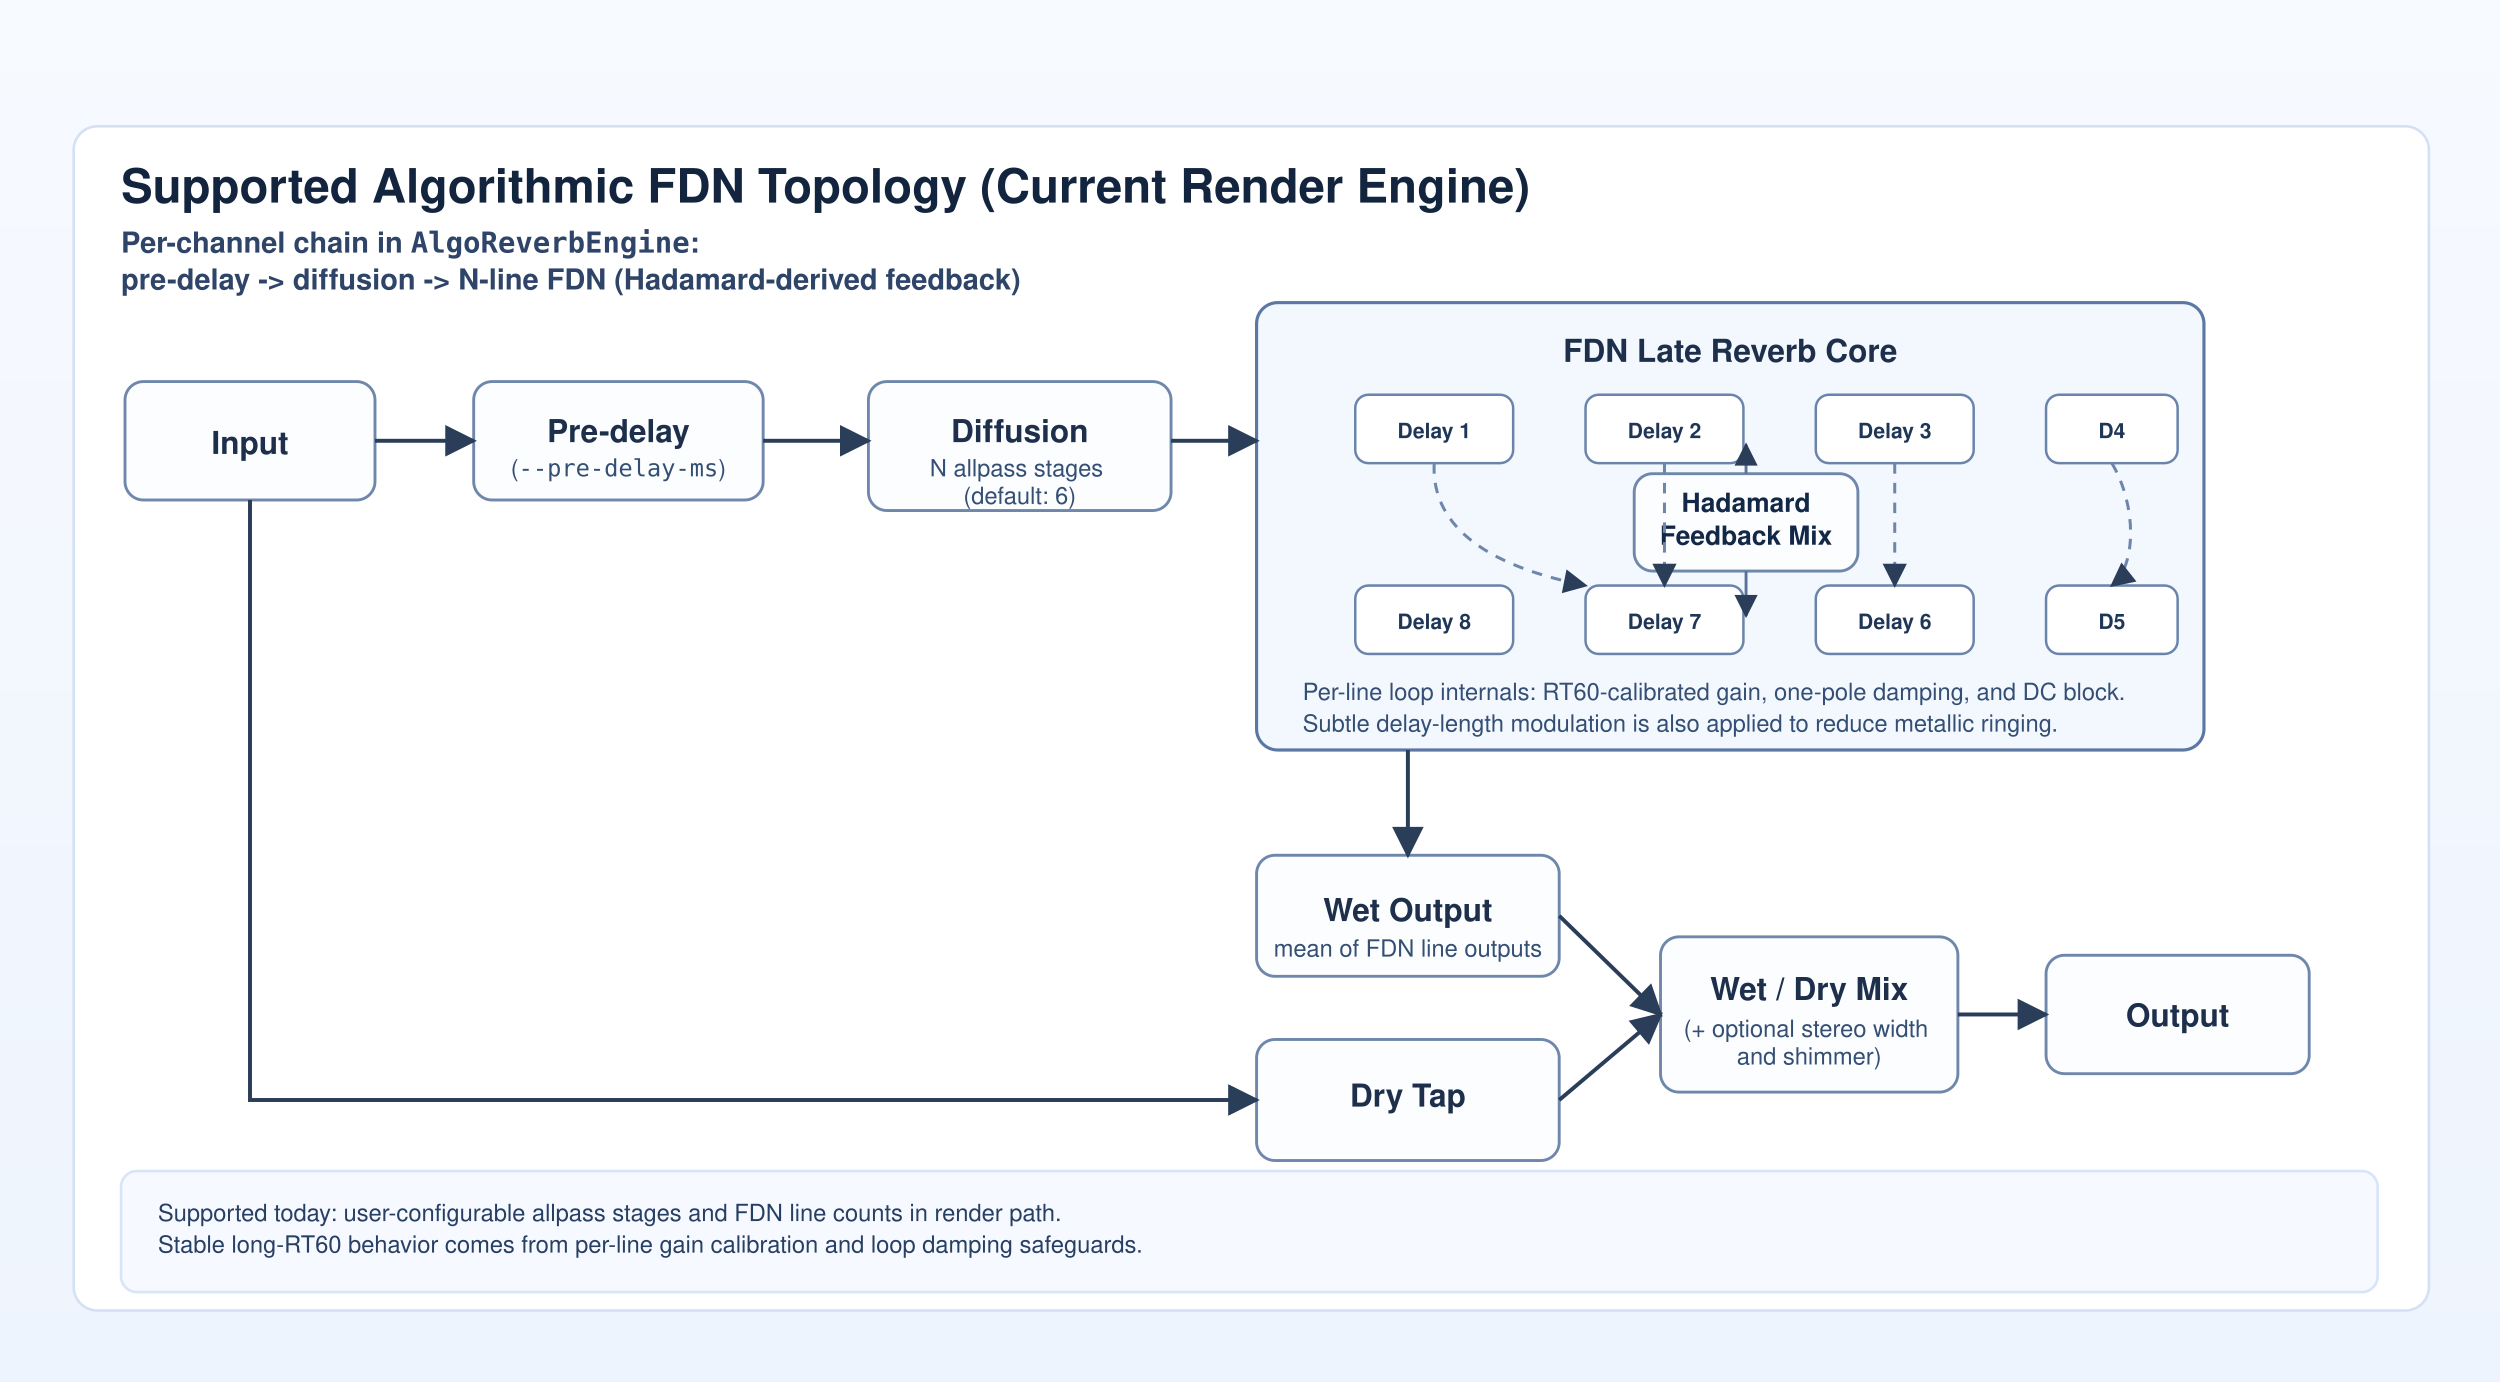
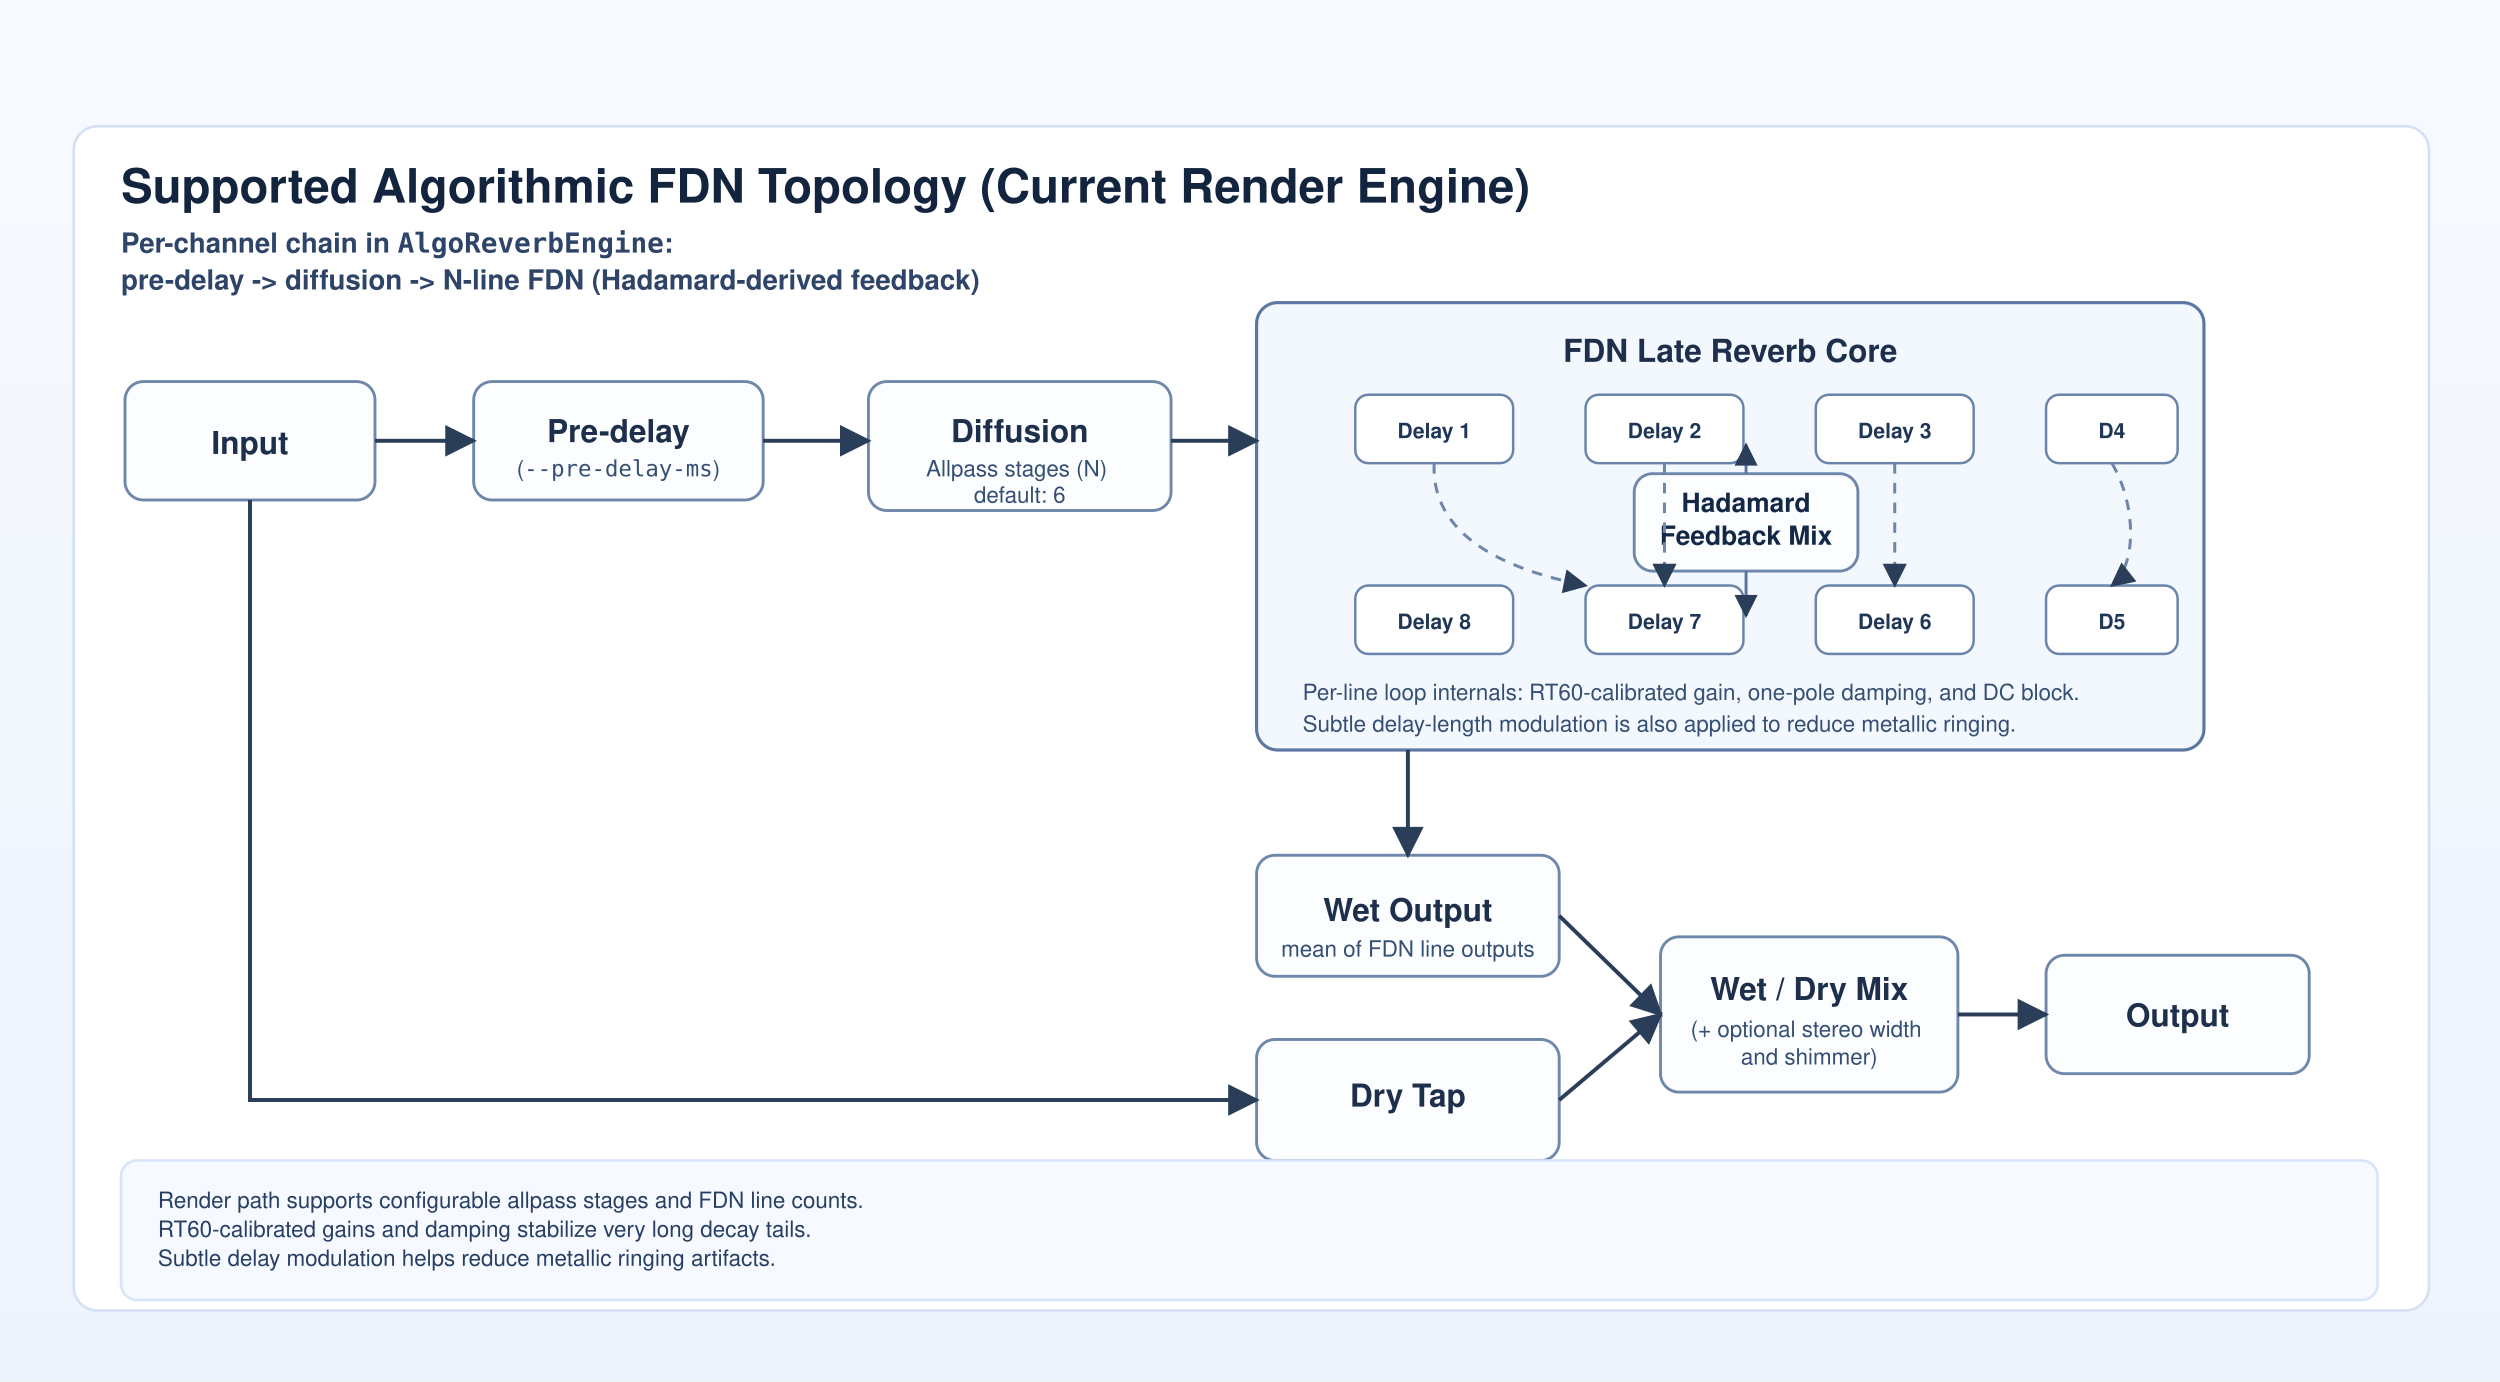
<svg xmlns="http://www.w3.org/2000/svg" viewBox="0 0 1900 1050" role="img" aria-labelledby="title desc">
  <defs>
    <linearGradient id="bg" x1="0" y1="0" x2="0" y2="1">
      <stop offset="0%" stop-color="#f7faff" />
      <stop offset="100%" stop-color="#eef4fd" />
    </linearGradient>
    <marker id="arrow" viewBox="0 0 10 10" refX="9" refY="5" markerWidth="8" markerHeight="8" orient="auto">
      <path d="M0,0 L10,5 L0,10 Z" fill="#2a3d59" />
    </marker>
    <style>
      .panel { fill: #ffffff; stroke: #d4e1f5; stroke-width: 2; }
      .box { fill: #fbfdff; stroke: #6f87ab; stroke-width: 2.2; rx: 14; }
      .box-core { fill: #f3f8ff; stroke: #5b77a3; stroke-width: 2.4; rx: 16; }
      .line { stroke: #2a3d59; stroke-width: 3; fill: none; marker-end: url(#arrow); }
      .line-thin { stroke: #59749a; stroke-width: 2.2; fill: none; marker-end: url(#arrow); }
      .loop { stroke: #6e86aa; stroke-width: 2.3; stroke-dasharray: 8 7; fill: none; marker-end: url(#arrow); }
      .title { fill: #13243f; font-family: "Helvetica Neue", Helvetica, Arial, sans-serif; font-size: 36px; font-weight: 700; }
-       .subtitle { fill: #2e4468; font-family: "Helvetica Neue", Helvetica, Arial, sans-serif; font-size: 22px; font-weight: 600; }
+       .subtitle { fill: #2e4468; font-family: "Helvetica Neue", Helvetica, Arial, sans-serif; font-size: 21px; font-weight: 600; }
      .label { fill: #1d2f4b; font-family: "Helvetica Neue", Helvetica, Arial, sans-serif; font-size: 24px; font-weight: 700; }
-       .small { fill: #344e74; font-family: "Helvetica Neue", Helvetica, Arial, sans-serif; font-size: 18px; }
+       .small { fill: #344e74; font-family: "Helvetica Neue", Helvetica, Arial, sans-serif; font-size: 17px; }
      .core-label { fill: #132747; font-family: "Helvetica Neue", Helvetica, Arial, sans-serif; font-size: 20px; font-weight: 700; }
      .delay { fill: #ffffff; stroke: #6a84ab; stroke-width: 1.9; rx: 10; }
      .delay-text { fill: #1f3657; font-family: "Helvetica Neue", Helvetica, Arial, sans-serif; font-size: 16px; font-weight: 600; }
      .legend { fill: #f6f9ff; stroke: #d8e5f8; stroke-width: 2; rx: 12; }
-       .legend-text { fill: #273f63; font-family: "Helvetica Neue", Helvetica, Arial, sans-serif; font-size: 18px; }
+       .legend-text { fill: #273f63; font-family: "Helvetica Neue", Helvetica, Arial, sans-serif; font-size: 17px; }
    </style>
  </defs>
  <rect x="0" y="0" width="1900" height="1050" fill="url(#bg)" />
  <rect class="panel" x="56" y="96" width="1790" height="900" rx="18" />
  <text class="title" x="92" y="154">Supported Algorithmic FDN Topology (Current Render Engine)</text>
  <text class="subtitle" x="92" y="192">
    <tspan x="92" dy="0">Per-channel chain in <tspan font-family="Menlo, Consolas, monospace">AlgoReverbEngine</tspan>:</tspan>
    <tspan x="92" dy="28">pre-delay -&gt; diffusion -&gt; N-line FDN (Hadamard-derived feedback)</tspan>
  </text>
  <rect class="box" x="95" y="290" width="190" height="90" rx="14" />
  <text class="label" x="190" y="345" text-anchor="middle">Input</text>
  <rect class="box" x="360" y="290" width="220" height="90" rx="14" />
  <text class="label" x="470" y="336" text-anchor="middle">Pre-delay</text>
  <text class="small" x="470" y="362" text-anchor="middle">(<tspan font-family="Menlo, Consolas, monospace">--pre-delay-ms</tspan>)</text>
  <rect class="box" x="660" y="290" width="230" height="98" rx="14" />
  <text class="label" x="775" y="336" text-anchor="middle">Diffusion</text>
  <text class="small" x="775" y="362" text-anchor="middle">
-     <tspan x="775" dy="0">N allpass stages</tspan>
-     <tspan x="775" dy="21">(default: 6)</tspan>
+     <tspan x="775" dy="0">Allpass stages (N)</tspan>
+     <tspan x="775" dy="20">default: 6</tspan>
  </text>
  <rect class="box-core" x="955" y="230" width="720" height="340" rx="16" />
  <text class="label" x="1315" y="275" text-anchor="middle">FDN Late Reverb Core</text>
  <rect class="delay" x="1030" y="300" width="120" height="52" rx="10" />
  <text class="delay-text" x="1090" y="333" text-anchor="middle">Delay 1</text>
  <rect class="delay" x="1205" y="300" width="120" height="52" rx="10" />
  <text class="delay-text" x="1265" y="333" text-anchor="middle">Delay 2</text>
  <rect class="delay" x="1380" y="300" width="120" height="52" rx="10" />
  <text class="delay-text" x="1440" y="333" text-anchor="middle">Delay 3</text>
  <rect class="delay" x="1555" y="300" width="100" height="52" rx="10" />
  <text class="delay-text" x="1605" y="333" text-anchor="middle">D4</text>
  <rect class="delay" x="1030" y="445" width="120" height="52" rx="10" />
  <text class="delay-text" x="1090" y="478" text-anchor="middle">Delay 8</text>
  <rect class="delay" x="1205" y="445" width="120" height="52" rx="10" />
  <text class="delay-text" x="1265" y="478" text-anchor="middle">Delay 7</text>
  <rect class="delay" x="1380" y="445" width="120" height="52" rx="10" />
  <text class="delay-text" x="1440" y="478" text-anchor="middle">Delay 6</text>
  <rect class="delay" x="1555" y="445" width="100" height="52" rx="10" />
  <text class="delay-text" x="1605" y="478" text-anchor="middle">D5</text>
  <rect class="box" x="1242" y="360" width="170" height="74" rx="12" />
  <text class="core-label" x="1327" y="389" text-anchor="middle">Hadamard</text>
  <text class="core-label" x="1327" y="414" text-anchor="middle">Feedback Mix</text>
  <path class="loop" d="M1090,352 C1088,390 1114,427 1205,445" />
  <path class="loop" d="M1265,352 C1265,390 1265,418 1265,445" />
  <path class="loop" d="M1440,352 C1440,390 1440,418 1440,445" />
  <path class="loop" d="M1605,352 C1624,384 1624,430 1605,445" />
  <path class="line-thin" d="M1327,434 L1327,468" />
  <path class="line-thin" d="M1327,360 L1327,338" />
  <text class="small" x="990" y="532">
    <tspan x="990" dy="0">Per-line loop internals: RT60-calibrated gain, one-pole damping, and DC block.</tspan>
    <tspan x="990" dy="24">Subtle delay-length modulation is also applied to reduce metallic ringing.</tspan>
  </text>
  <rect class="box" x="955" y="650" width="230" height="92" rx="14" />
  <text class="label" x="1070" y="700" text-anchor="middle">Wet Output</text>
  <text class="small" x="1070" y="727" text-anchor="middle">mean of FDN line outputs</text>
  <rect class="box" x="955" y="790" width="230" height="92" rx="14" />
  <text class="label" x="1070" y="841" text-anchor="middle">Dry Tap</text>
  <rect class="box" x="1262" y="712" width="226" height="118" rx="14" />
  <text class="label" x="1375" y="760" text-anchor="middle">Wet / Dry Mix</text>
  <text class="small" x="1375" y="788" text-anchor="middle">
    <tspan x="1375" dy="0">(+ optional stereo width</tspan>
    <tspan x="1375" dy="21">and shimmer)</tspan>
  </text>
  <rect class="box" x="1555" y="726" width="200" height="90" rx="14" />
  <text class="label" x="1655" y="780" text-anchor="middle">Output</text>
  <path class="line" d="M285,335 L360,335" />
  <path class="line" d="M580,335 L660,335" />
  <path class="line" d="M890,335 L955,335" />
  <path class="line" d="M1070,570 L1070,650" />
  <path class="line" d="M190,380 L190,836 L955,836" />
  <path class="line" d="M1185,696 L1262,771" />
  <path class="line" d="M1185,836 L1262,771" />
  <path class="line" d="M1488,771 L1555,771" />
-   <rect class="legend" x="92" y="890" width="1715" height="92" rx="12" />
-   <text class="legend-text" x="120" y="928">
-     <tspan x="120" dy="0">Supported today: user-configurable allpass stages and FDN line counts in render path.</tspan>
-     <tspan x="120" dy="24">Stable long-RT60 behavior comes from per-line gain calibration and loop damping safeguards.</tspan>
+   <rect class="legend" x="92" y="882" width="1715" height="106" rx="12" />
+   <text class="legend-text" x="120" y="918">
+     <tspan x="120" dy="0">Render path supports configurable allpass stages and FDN line counts.</tspan>
+     <tspan x="120" dy="22">RT60-calibrated gains and damping stabilize very long decay tails.</tspan>
+     <tspan x="120" dy="22">Subtle delay modulation helps reduce metallic ringing artifacts.</tspan>
  </text>
</svg>
